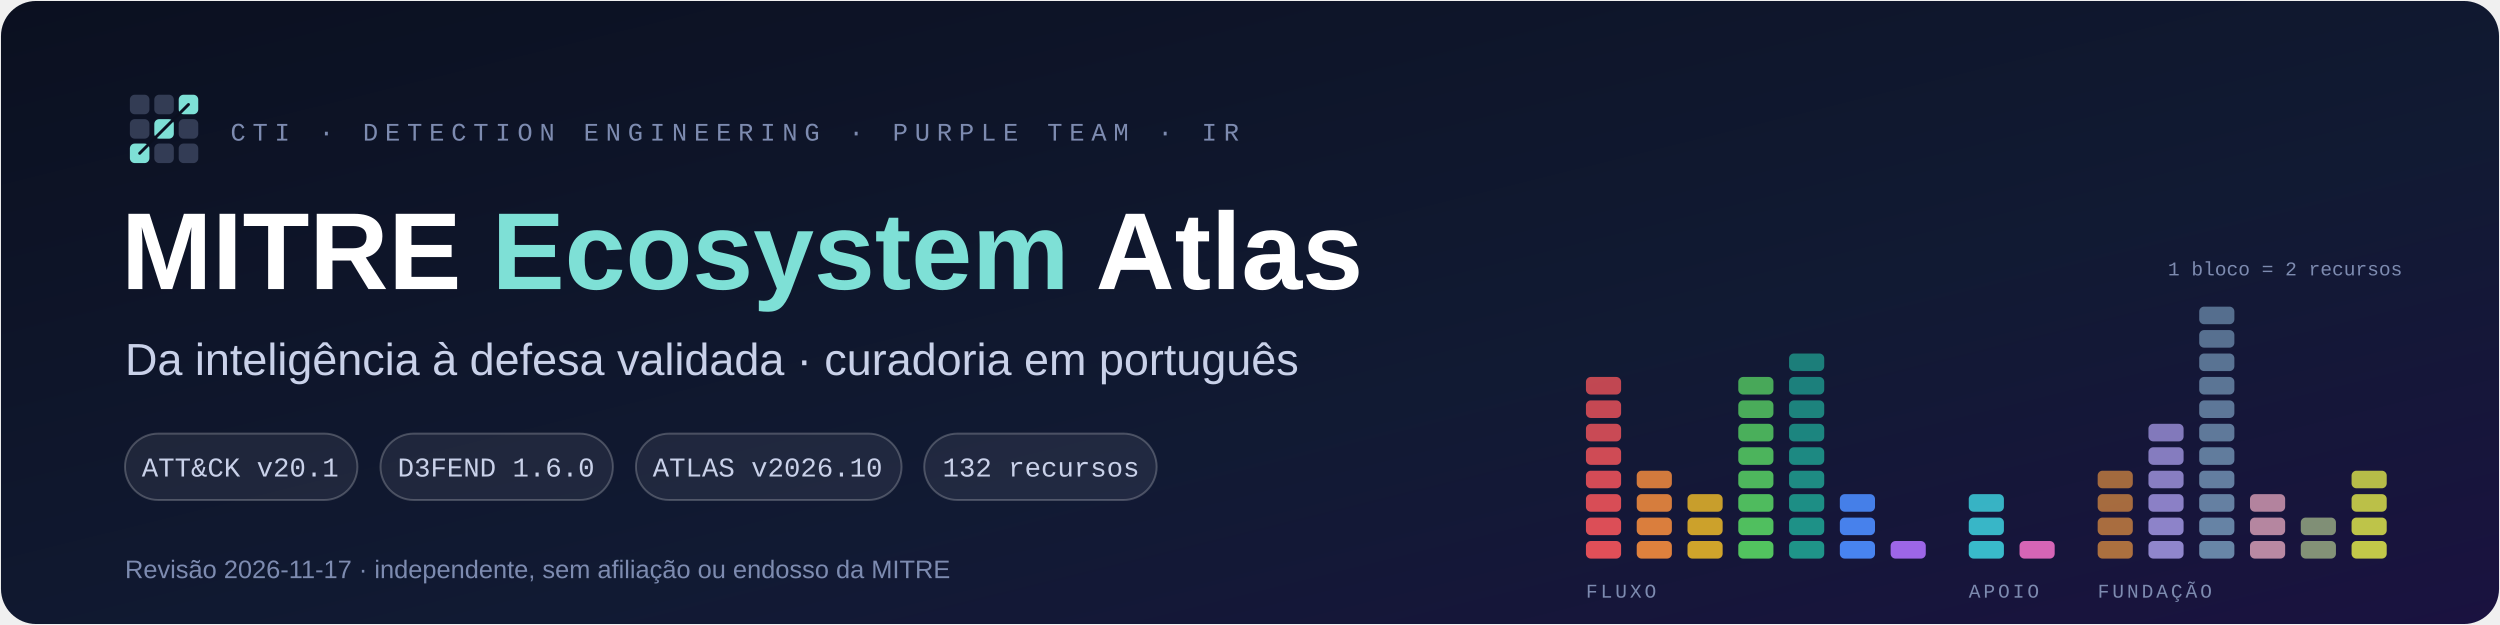
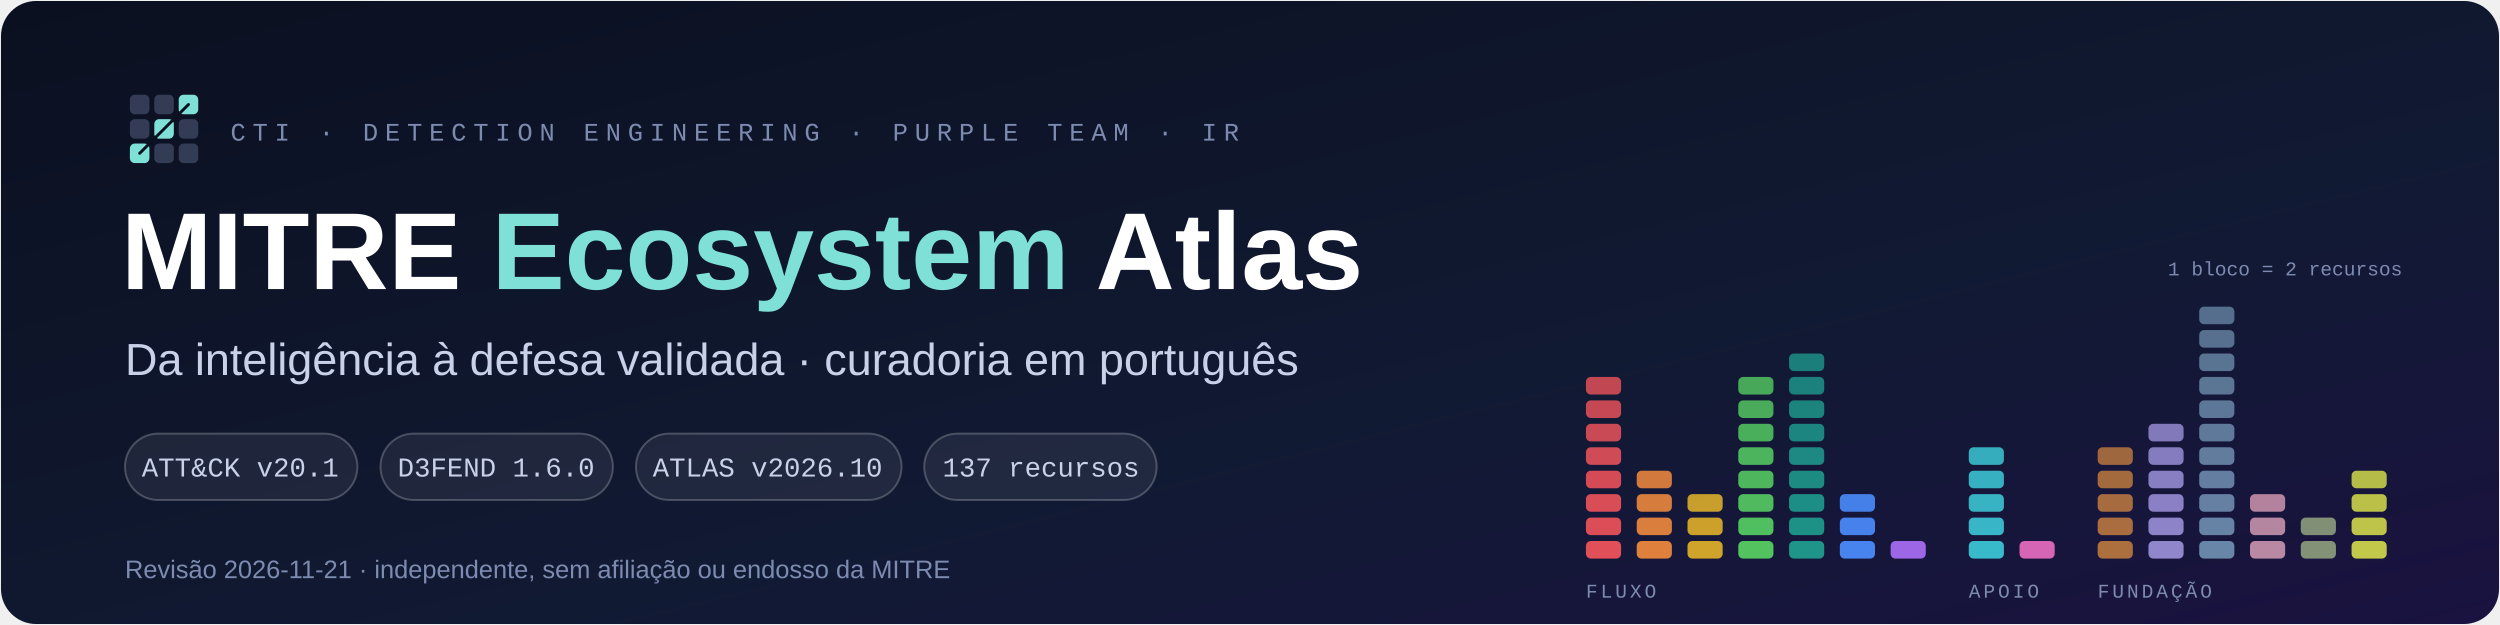
- <svg xmlns="http://www.w3.org/2000/svg" width="1280" height="320" viewBox="0 0 1280 320" role="img" aria-label="MITRE Ecosystem Atlas: 132 recursos mapeados em 15 camadas">
+ <svg xmlns="http://www.w3.org/2000/svg" width="1280" height="320" viewBox="0 0 1280 320" role="img" aria-label="MITRE Ecosystem Atlas: 137 recursos mapeados em 15 camadas">
  <defs>
    <linearGradient id="bg" x1="0" y1="0" x2="1" y2="1">
      <stop offset="0" stop-color="#0b1020" />
      <stop offset="0.6" stop-color="#111a33" />
      <stop offset="1" stop-color="#1a1240" />
    </linearGradient>
  </defs>
  <rect x="0.5" y="0.5" width="1279" height="319" rx="18" fill="url(#bg)" />
  <rect x="66.5" y="48.5" width="10.0" height="10.0" rx="2.5" fill="#7d8bb0" fill-opacity="0.35" />
  <rect x="79.0" y="48.5" width="10.0" height="10.0" rx="2.5" fill="#7d8bb0" fill-opacity="0.35" />
  <rect x="91.5" y="48.5" width="10.0" height="10.0" rx="2.5" fill="#7ee0d6" />
  <rect x="66.5" y="61.0" width="10.0" height="10.0" rx="2.5" fill="#7d8bb0" fill-opacity="0.35" />
  <rect x="79.0" y="61.0" width="10.0" height="10.0" rx="2.5" fill="#7ee0d6" />
  <rect x="91.5" y="61.0" width="10.0" height="10.0" rx="2.5" fill="#7d8bb0" fill-opacity="0.35" />
  <rect x="66.5" y="73.5" width="10.0" height="10.0" rx="2.5" fill="#7ee0d6" />
  <rect x="79.0" y="73.5" width="10.0" height="10.0" rx="2.5" fill="#7d8bb0" fill-opacity="0.35" />
  <rect x="91.5" y="73.5" width="10.0" height="10.0" rx="2.5" fill="#7d8bb0" fill-opacity="0.35" />
  <path d="M71.5 78.5 L84.0 66.0 L96.5 53.5" stroke="#0b1020" stroke-width="1.5" stroke-linecap="round" fill="none" />
  <text x="118" y="72" font-family="'SFMono-Regular', Consolas, 'Liberation Mono', monospace" font-size="13" letter-spacing="3.5" fill="#7d8bb0">CTI · DETECTION ENGINEERING · PURPLE TEAM · IR</text>
  <text x="62" y="148" font-family="'Segoe UI', 'Helvetica Neue', Arial, sans-serif" font-size="56" font-weight="800" fill="#ffffff">MITRE <tspan fill="#7ee0d6">Ecosystem</tspan> Atlas</text>
  <text x="64" y="192" font-family="'Segoe UI', 'Helvetica Neue', Arial, sans-serif" font-size="23" fill="#c9d1e9">Da inteligência à defesa validada · curadoria em português</text>
  <rect x="64" y="222" width="119" height="34" rx="17" fill="#ffffff" fill-opacity="0.07" stroke="#ffffff" stroke-opacity="0.22" />
  <text x="123" y="244" text-anchor="middle" font-family="'SFMono-Regular', Consolas, 'Liberation Mono', monospace" font-size="14" fill="#c9d1e9">ATT&amp;CK v20.1</text>
  <rect x="194.8" y="222" width="119" height="34" rx="17" fill="#ffffff" fill-opacity="0.07" stroke="#ffffff" stroke-opacity="0.22" />
  <text x="254" y="244" text-anchor="middle" font-family="'SFMono-Regular', Consolas, 'Liberation Mono', monospace" font-size="14" fill="#c9d1e9">D3FEND 1.6.0</text>
  <rect x="325.6" y="222" width="136" height="34" rx="17" fill="#ffffff" fill-opacity="0.07" stroke="#ffffff" stroke-opacity="0.22" />
  <text x="393" y="244" text-anchor="middle" font-family="'SFMono-Regular', Consolas, 'Liberation Mono', monospace" font-size="14" fill="#c9d1e9">ATLAS v2026.10</text>
  <rect x="473.2" y="222" width="119" height="34" rx="17" fill="#ffffff" fill-opacity="0.07" stroke="#ffffff" stroke-opacity="0.22" />
-   <text x="533" y="244" text-anchor="middle" font-family="'SFMono-Regular', Consolas, 'Liberation Mono', monospace" font-size="14" fill="#c9d1e9">132 recursos</text>
-   <text x="64" y="296" font-family="'Segoe UI', 'Helvetica Neue', Arial, sans-serif" font-size="13" fill="#7d8bb0">Revisão 2026-11-17 · independente, sem afiliação ou endosso da MITRE</text>
+   <text x="533" y="244" text-anchor="middle" font-family="'SFMono-Regular', Consolas, 'Liberation Mono', monospace" font-size="14" fill="#c9d1e9">137 recursos</text>
+   <text x="64" y="296" font-family="'Segoe UI', 'Helvetica Neue', Arial, sans-serif" font-size="13" fill="#7d8bb0">Revisão 2026-11-21 · independente, sem afiliação ou endosso da MITRE</text>
  <rect x="812" y="277" width="18" height="9" rx="2.5" fill="#f2545b" opacity="0.92" />
  <rect x="812" y="265" width="18" height="9" rx="2.5" fill="#f2545b" opacity="0.90" />
  <rect x="812" y="253" width="18" height="9" rx="2.5" fill="#f2545b" opacity="0.88" />
  <rect x="812" y="241" width="18" height="9" rx="2.5" fill="#f2545b" opacity="0.86" />
  <rect x="812" y="229" width="18" height="9" rx="2.5" fill="#f2545b" opacity="0.84" />
  <rect x="812" y="217" width="18" height="9" rx="2.5" fill="#f2545b" opacity="0.82" />
  <rect x="812" y="205" width="18" height="9" rx="2.5" fill="#f2545b" opacity="0.80" />
  <rect x="812" y="193" width="18" height="9" rx="2.5" fill="#f2545b" opacity="0.78" />
  <rect x="838" y="277" width="18" height="9" rx="2.5" fill="#f08a3e" opacity="0.92" />
  <rect x="838" y="265" width="18" height="9" rx="2.5" fill="#f08a3e" opacity="0.90" />
  <rect x="838" y="253" width="18" height="9" rx="2.5" fill="#f08a3e" opacity="0.88" />
  <rect x="838" y="241" width="18" height="9" rx="2.5" fill="#f08a3e" opacity="0.86" />
  <rect x="864" y="277" width="18" height="9" rx="2.5" fill="#e0b02a" opacity="0.92" />
  <rect x="864" y="265" width="18" height="9" rx="2.5" fill="#e0b02a" opacity="0.90" />
  <rect x="864" y="253" width="18" height="9" rx="2.5" fill="#e0b02a" opacity="0.88" />
  <rect x="890" y="277" width="18" height="9" rx="2.5" fill="#57d163" opacity="0.92" />
  <rect x="890" y="265" width="18" height="9" rx="2.5" fill="#57d163" opacity="0.90" />
  <rect x="890" y="253" width="18" height="9" rx="2.5" fill="#57d163" opacity="0.88" />
  <rect x="890" y="241" width="18" height="9" rx="2.5" fill="#57d163" opacity="0.86" />
  <rect x="890" y="229" width="18" height="9" rx="2.5" fill="#57d163" opacity="0.84" />
  <rect x="890" y="217" width="18" height="9" rx="2.5" fill="#57d163" opacity="0.82" />
  <rect x="890" y="205" width="18" height="9" rx="2.5" fill="#57d163" opacity="0.80" />
  <rect x="890" y="193" width="18" height="9" rx="2.5" fill="#57d163" opacity="0.78" />
  <rect x="916" y="277" width="18" height="9" rx="2.5" fill="#1f9e8f" opacity="0.92" />
  <rect x="916" y="265" width="18" height="9" rx="2.5" fill="#1f9e8f" opacity="0.90" />
  <rect x="916" y="253" width="18" height="9" rx="2.5" fill="#1f9e8f" opacity="0.88" />
  <rect x="916" y="241" width="18" height="9" rx="2.5" fill="#1f9e8f" opacity="0.86" />
  <rect x="916" y="229" width="18" height="9" rx="2.5" fill="#1f9e8f" opacity="0.84" />
  <rect x="916" y="217" width="18" height="9" rx="2.5" fill="#1f9e8f" opacity="0.82" />
  <rect x="916" y="205" width="18" height="9" rx="2.5" fill="#1f9e8f" opacity="0.80" />
  <rect x="916" y="193" width="18" height="9" rx="2.5" fill="#1f9e8f" opacity="0.78" />
  <rect x="916" y="181" width="18" height="9" rx="2.5" fill="#1f9e8f" opacity="0.76" />
  <rect x="942" y="277" width="18" height="9" rx="2.5" fill="#4c8dff" opacity="0.92" />
  <rect x="942" y="265" width="18" height="9" rx="2.5" fill="#4c8dff" opacity="0.90" />
  <rect x="942" y="253" width="18" height="9" rx="2.5" fill="#4c8dff" opacity="0.88" />
  <rect x="968" y="277" width="18" height="9" rx="2.5" fill="#a86df5" opacity="0.92" />
  <text x="812" y="306" font-family="'SFMono-Regular', Consolas, 'Liberation Mono', monospace" font-size="10" letter-spacing="1.5" fill="#7d8bb0">FLUXO</text>
  <rect x="1008" y="277" width="18" height="9" rx="2.5" fill="#3cc8d6" opacity="0.92" />
  <rect x="1008" y="265" width="18" height="9" rx="2.5" fill="#3cc8d6" opacity="0.90" />
  <rect x="1008" y="253" width="18" height="9" rx="2.5" fill="#3cc8d6" opacity="0.88" />
+   <rect x="1008" y="241" width="18" height="9" rx="2.5" fill="#3cc8d6" opacity="0.86" />
+   <rect x="1008" y="229" width="18" height="9" rx="2.5" fill="#3cc8d6" opacity="0.84" />
  <rect x="1034" y="277" width="18" height="9" rx="2.5" fill="#e66bc0" opacity="0.92" />
  <text x="1008" y="306" font-family="'SFMono-Regular', Consolas, 'Liberation Mono', monospace" font-size="10" letter-spacing="1.5" fill="#7d8bb0">APOIO</text>
  <rect x="1074" y="277" width="18" height="9" rx="2.5" fill="#b9773f" opacity="0.92" />
  <rect x="1074" y="265" width="18" height="9" rx="2.5" fill="#b9773f" opacity="0.90" />
  <rect x="1074" y="253" width="18" height="9" rx="2.5" fill="#b9773f" opacity="0.88" />
  <rect x="1074" y="241" width="18" height="9" rx="2.5" fill="#b9773f" opacity="0.86" />
+   <rect x="1074" y="229" width="18" height="9" rx="2.5" fill="#b9773f" opacity="0.84" />
  <rect x="1100" y="277" width="18" height="9" rx="2.5" fill="#9a8fd8" opacity="0.92" />
  <rect x="1100" y="265" width="18" height="9" rx="2.5" fill="#9a8fd8" opacity="0.90" />
  <rect x="1100" y="253" width="18" height="9" rx="2.5" fill="#9a8fd8" opacity="0.88" />
  <rect x="1100" y="241" width="18" height="9" rx="2.5" fill="#9a8fd8" opacity="0.86" />
  <rect x="1100" y="229" width="18" height="9" rx="2.5" fill="#9a8fd8" opacity="0.84" />
  <rect x="1100" y="217" width="18" height="9" rx="2.5" fill="#9a8fd8" opacity="0.82" />
  <rect x="1126" y="277" width="18" height="9" rx="2.5" fill="#6f8fb0" opacity="0.92" />
  <rect x="1126" y="265" width="18" height="9" rx="2.5" fill="#6f8fb0" opacity="0.90" />
  <rect x="1126" y="253" width="18" height="9" rx="2.5" fill="#6f8fb0" opacity="0.88" />
  <rect x="1126" y="241" width="18" height="9" rx="2.5" fill="#6f8fb0" opacity="0.86" />
  <rect x="1126" y="229" width="18" height="9" rx="2.5" fill="#6f8fb0" opacity="0.84" />
  <rect x="1126" y="217" width="18" height="9" rx="2.5" fill="#6f8fb0" opacity="0.82" />
  <rect x="1126" y="205" width="18" height="9" rx="2.5" fill="#6f8fb0" opacity="0.80" />
  <rect x="1126" y="193" width="18" height="9" rx="2.5" fill="#6f8fb0" opacity="0.78" />
  <rect x="1126" y="181" width="18" height="9" rx="2.5" fill="#6f8fb0" opacity="0.76" />
  <rect x="1126" y="169" width="18" height="9" rx="2.5" fill="#6f8fb0" opacity="0.74" />
  <rect x="1126" y="157" width="18" height="9" rx="2.5" fill="#6f8fb0" opacity="0.72" />
  <rect x="1152" y="277" width="18" height="9" rx="2.5" fill="#c792ab" opacity="0.92" />
  <rect x="1152" y="265" width="18" height="9" rx="2.5" fill="#c792ab" opacity="0.90" />
  <rect x="1152" y="253" width="18" height="9" rx="2.5" fill="#c792ab" opacity="0.88" />
  <rect x="1178" y="277" width="18" height="9" rx="2.5" fill="#8c9c7c" opacity="0.92" />
  <rect x="1178" y="265" width="18" height="9" rx="2.5" fill="#8c9c7c" opacity="0.90" />
  <rect x="1204" y="277" width="18" height="9" rx="2.5" fill="#d0d74a" opacity="0.92" />
  <rect x="1204" y="265" width="18" height="9" rx="2.5" fill="#d0d74a" opacity="0.90" />
  <rect x="1204" y="253" width="18" height="9" rx="2.5" fill="#d0d74a" opacity="0.88" />
  <rect x="1204" y="241" width="18" height="9" rx="2.5" fill="#d0d74a" opacity="0.86" />
  <text x="1074" y="306" font-family="'SFMono-Regular', Consolas, 'Liberation Mono', monospace" font-size="10" letter-spacing="1.5" fill="#7d8bb0">FUNDAÇÃO</text>
  <text x="1230" y="141" text-anchor="end" font-family="'SFMono-Regular', Consolas, 'Liberation Mono', monospace" font-size="10" fill="#7d8bb0">1 bloco = 2 recursos</text>
</svg>
